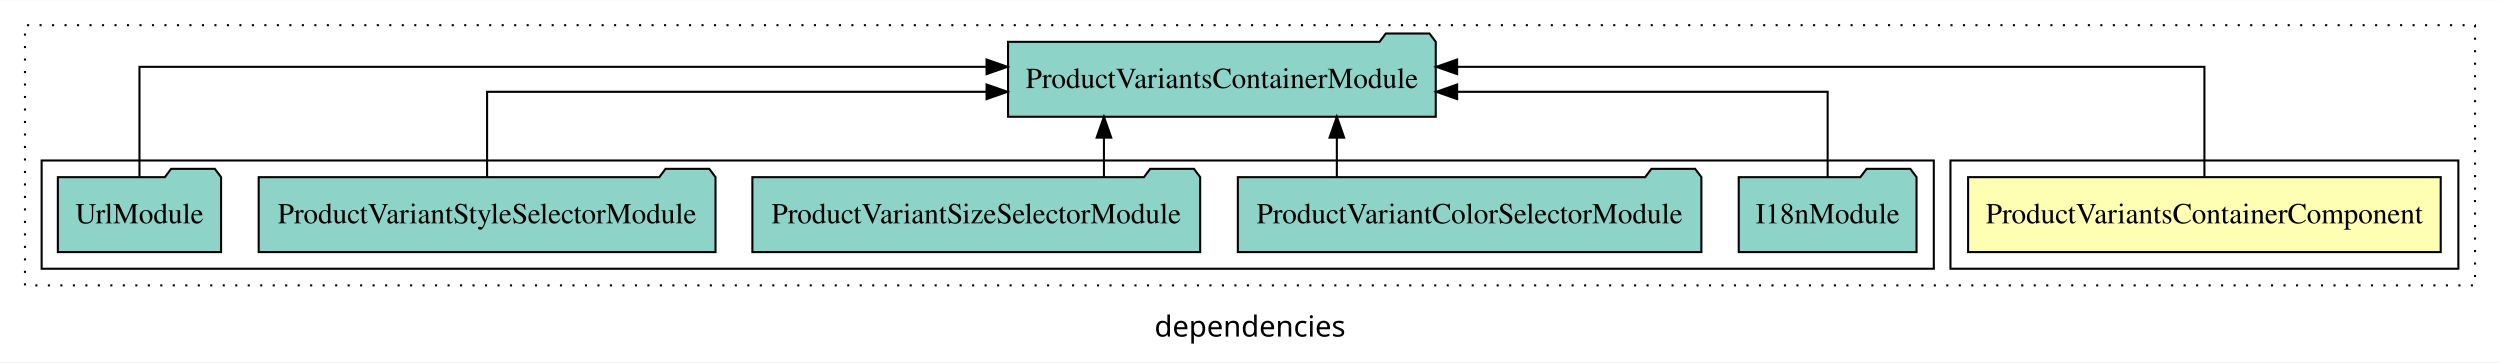
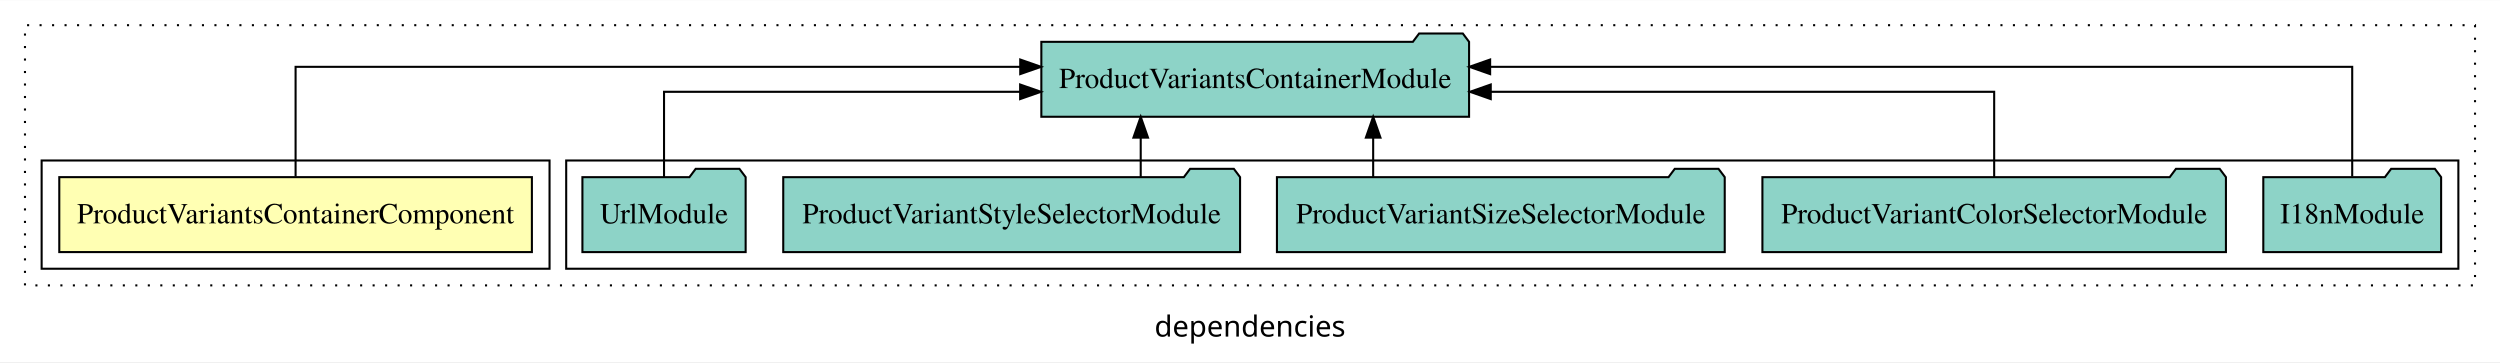
<svg xmlns="http://www.w3.org/2000/svg" width="1201pt" height="174pt" viewBox="0.00 0.00 1201.00 173.80">
  <g id="graph0" class="graph" transform="scale(1 1) rotate(0) translate(4 169.8)">
    <polygon fill="white" stroke="transparent" points="-4,4 -4,-169.8 1197,-169.8 1197,4 -4,4" />
    <text text-anchor="middle" x="596.5" y="-8.2" font-family="sans-serif" font-size="14.00">dependencies</text>
    <g id="clust1" class="cluster">
      <polygon fill="none" stroke="black" stroke-dasharray="1,5" points="8,-32.8 8,-157.8 1185,-157.8 1185,-32.8 8,-32.8" />
    </g>
+     <g id="clust4" class="cluster">
+       <polygon fill="none" stroke="black" points="268,-40.8 268,-92.8 1177,-92.8 1177,-40.8 268,-40.8" />
+     </g>
    <g id="clust2" class="cluster">
-       <polygon fill="none" stroke="black" points="933,-40.8 933,-92.8 1177,-92.8 1177,-40.8 933,-40.8" />
-     </g>
-     <g id="clust4" class="cluster">
-       <polygon fill="none" stroke="black" points="16,-40.8 16,-92.8 925,-92.8 925,-40.8 16,-40.8" />
+       <polygon fill="none" stroke="black" points="16,-40.8 16,-92.8 260,-92.8 260,-40.8 16,-40.8" />
    </g>
    <g id="node1" class="node">
-       <polygon fill="#ffffb3" stroke="black" points="1168.52,-84.8 941.48,-84.8 941.48,-48.8 1168.52,-48.8 1168.52,-84.8" />
-       <text text-anchor="middle" x="1055" y="-62.6" font-family="Times,serif" font-size="14.00">ProductVariantsContainerComponent</text>
+       <polygon fill="#ffffb3" stroke="black" points="251.52,-84.8 24.48,-84.8 24.48,-48.8 251.52,-48.8 251.52,-84.8" />
+       <text text-anchor="middle" x="138" y="-62.6" font-family="Times,serif" font-size="14.00">ProductVariantsContainerComponent</text>
    </g>
    <g id="node2" class="node">
-       <polygon fill="#8dd3c7" stroke="black" points="685.74,-149.8 682.74,-153.8 661.74,-153.8 658.74,-149.8 480.26,-149.8 480.26,-113.8 685.74,-113.8 685.74,-149.8" />
-       <text text-anchor="middle" x="583" y="-127.6" font-family="Times,serif" font-size="14.00">ProductVariantsContainerModule</text>
+       <polygon fill="#8dd3c7" stroke="black" points="701.74,-149.8 698.74,-153.8 677.74,-153.8 674.74,-149.8 496.26,-149.8 496.26,-113.8 701.74,-113.8 701.74,-149.8" />
+       <text text-anchor="middle" x="599" y="-127.6" font-family="Times,serif" font-size="14.00">ProductVariantsContainerModule</text>
    </g>
    <g id="edge1" class="edge">
-       <path fill="none" stroke="black" d="M1055,-85.08C1055,-106.12 1055,-137.8 1055,-137.8 1055,-137.8 696,-137.8 696,-137.8" />
-       <polygon fill="black" stroke="black" points="696,-134.3 686,-137.8 696,-141.3 696,-134.3" />
+       <path fill="none" stroke="black" d="M138,-85.08C138,-106.12 138,-137.8 138,-137.8 138,-137.8 486.12,-137.8 486.12,-137.8" />
+       <polygon fill="black" stroke="black" points="486.12,-141.3 496.12,-137.8 486.12,-134.3 486.12,-141.3" />
    </g>
    <g id="node3" class="node">
-       <polygon fill="#8dd3c7" stroke="black" points="916.71,-84.8 913.71,-88.8 892.71,-88.8 889.71,-84.8 831.29,-84.8 831.29,-48.8 916.71,-48.8 916.71,-84.8" />
-       <text text-anchor="middle" x="874" y="-62.6" font-family="Times,serif" font-size="14.00">I18nModule</text>
+       <polygon fill="#8dd3c7" stroke="black" points="1168.71,-84.8 1165.71,-88.8 1144.71,-88.8 1141.71,-84.8 1083.29,-84.8 1083.29,-48.8 1168.71,-48.8 1168.71,-84.8" />
+       <text text-anchor="middle" x="1126" y="-62.6" font-family="Times,serif" font-size="14.00">I18nModule</text>
    </g>
    <g id="edge2" class="edge">
-       <path fill="none" stroke="black" d="M874,-84.82C874,-102.17 874,-125.8 874,-125.8 874,-125.8 696.01,-125.8 696.01,-125.8" />
-       <polygon fill="black" stroke="black" points="696.01,-122.3 686.01,-125.8 696.01,-129.3 696.01,-122.3" />
+       <path fill="none" stroke="black" d="M1126,-85.08C1126,-106.12 1126,-137.8 1126,-137.8 1126,-137.8 711.86,-137.8 711.86,-137.8" />
+       <polygon fill="black" stroke="black" points="711.86,-134.3 701.86,-137.8 711.86,-141.3 711.86,-134.3" />
    </g>
    <g id="node4" class="node">
-       <polygon fill="#8dd3c7" stroke="black" points="813.34,-84.8 810.34,-88.8 789.34,-88.8 786.34,-84.8 590.66,-84.8 590.66,-48.8 813.34,-48.8 813.34,-84.8" />
-       <text text-anchor="middle" x="702" y="-62.6" font-family="Times,serif" font-size="14.00">ProductVariantColorSelectorModule</text>
+       <polygon fill="#8dd3c7" stroke="black" points="1065.34,-84.8 1062.34,-88.8 1041.34,-88.8 1038.34,-84.8 842.66,-84.8 842.66,-48.8 1065.34,-48.8 1065.34,-84.8" />
+       <text text-anchor="middle" x="954" y="-62.6" font-family="Times,serif" font-size="14.00">ProductVariantColorSelectorModule</text>
    </g>
    <g id="edge3" class="edge">
-       <path fill="none" stroke="black" d="M638.22,-84.91C638.22,-84.91 638.22,-103.79 638.22,-103.79" />
-       <polygon fill="black" stroke="black" points="634.72,-103.79 638.22,-113.79 641.72,-103.79 634.72,-103.79" />
+       <path fill="none" stroke="black" d="M954,-84.82C954,-102.17 954,-125.8 954,-125.8 954,-125.8 712.16,-125.8 712.16,-125.8" />
+       <polygon fill="black" stroke="black" points="712.16,-122.3 702.16,-125.8 712.16,-129.3 712.16,-122.3" />
    </g>
    <g id="node5" class="node">
-       <polygon fill="#8dd3c7" stroke="black" points="572.56,-84.8 569.56,-88.8 548.56,-88.8 545.56,-84.8 357.44,-84.8 357.44,-48.8 572.56,-48.8 572.56,-84.8" />
-       <text text-anchor="middle" x="465" y="-62.6" font-family="Times,serif" font-size="14.00">ProductVariantSizeSelectorModule</text>
+       <polygon fill="#8dd3c7" stroke="black" points="824.56,-84.8 821.56,-88.8 800.56,-88.8 797.56,-84.8 609.44,-84.8 609.44,-48.8 824.56,-48.8 824.56,-84.8" />
+       <text text-anchor="middle" x="717" y="-62.6" font-family="Times,serif" font-size="14.00">ProductVariantSizeSelectorModule</text>
    </g>
    <g id="edge4" class="edge">
-       <path fill="none" stroke="black" d="M526.33,-84.91C526.33,-84.91 526.33,-103.79 526.33,-103.79" />
-       <polygon fill="black" stroke="black" points="522.83,-103.79 526.33,-113.79 529.83,-103.79 522.83,-103.79" />
+       <path fill="none" stroke="black" d="M655.67,-84.91C655.67,-84.91 655.67,-103.79 655.67,-103.79" />
+       <polygon fill="black" stroke="black" points="652.17,-103.79 655.67,-113.79 659.17,-103.79 652.17,-103.79" />
    </g>
    <g id="node6" class="node">
-       <polygon fill="#8dd3c7" stroke="black" points="339.73,-84.8 336.73,-88.8 315.73,-88.8 312.73,-84.8 120.27,-84.8 120.27,-48.8 339.73,-48.8 339.73,-84.8" />
-       <text text-anchor="middle" x="230" y="-62.6" font-family="Times,serif" font-size="14.00">ProductVariantStyleSelectorModule</text>
+       <polygon fill="#8dd3c7" stroke="black" points="591.73,-84.8 588.73,-88.8 567.73,-88.8 564.73,-84.8 372.27,-84.8 372.27,-48.8 591.73,-48.8 591.73,-84.8" />
+       <text text-anchor="middle" x="482" y="-62.6" font-family="Times,serif" font-size="14.00">ProductVariantStyleSelectorModule</text>
    </g>
    <g id="edge5" class="edge">
-       <path fill="none" stroke="black" d="M230,-84.82C230,-102.17 230,-125.8 230,-125.8 230,-125.8 469.95,-125.8 469.95,-125.8" />
-       <polygon fill="black" stroke="black" points="469.95,-129.3 479.95,-125.8 469.95,-122.3 469.95,-129.3" />
+       <path fill="none" stroke="black" d="M544,-84.91C544,-84.91 544,-103.79 544,-103.79" />
+       <polygon fill="black" stroke="black" points="540.5,-103.79 544,-113.79 547.5,-103.79 540.5,-103.79" />
    </g>
    <g id="node7" class="node">
-       <polygon fill="#8dd3c7" stroke="black" points="102.21,-84.8 99.21,-88.8 78.21,-88.8 75.21,-84.8 23.79,-84.8 23.79,-48.8 102.21,-48.8 102.21,-84.8" />
-       <text text-anchor="middle" x="63" y="-62.6" font-family="Times,serif" font-size="14.00">UrlModule</text>
+       <polygon fill="#8dd3c7" stroke="black" points="354.21,-84.8 351.21,-88.8 330.21,-88.8 327.21,-84.8 275.79,-84.8 275.79,-48.8 354.21,-48.8 354.21,-84.8" />
+       <text text-anchor="middle" x="315" y="-62.6" font-family="Times,serif" font-size="14.00">UrlModule</text>
    </g>
    <g id="edge6" class="edge">
-       <path fill="none" stroke="black" d="M63,-85.08C63,-106.12 63,-137.8 63,-137.8 63,-137.8 469.95,-137.8 469.95,-137.8" />
-       <polygon fill="black" stroke="black" points="469.95,-141.3 479.95,-137.8 469.95,-134.3 469.95,-141.3" />
+       <path fill="none" stroke="black" d="M315,-84.82C315,-102.17 315,-125.8 315,-125.8 315,-125.8 486.07,-125.8 486.07,-125.8" />
+       <polygon fill="black" stroke="black" points="486.07,-129.3 496.07,-125.8 486.07,-122.3 486.07,-129.3" />
    </g>
  </g>
</svg>
